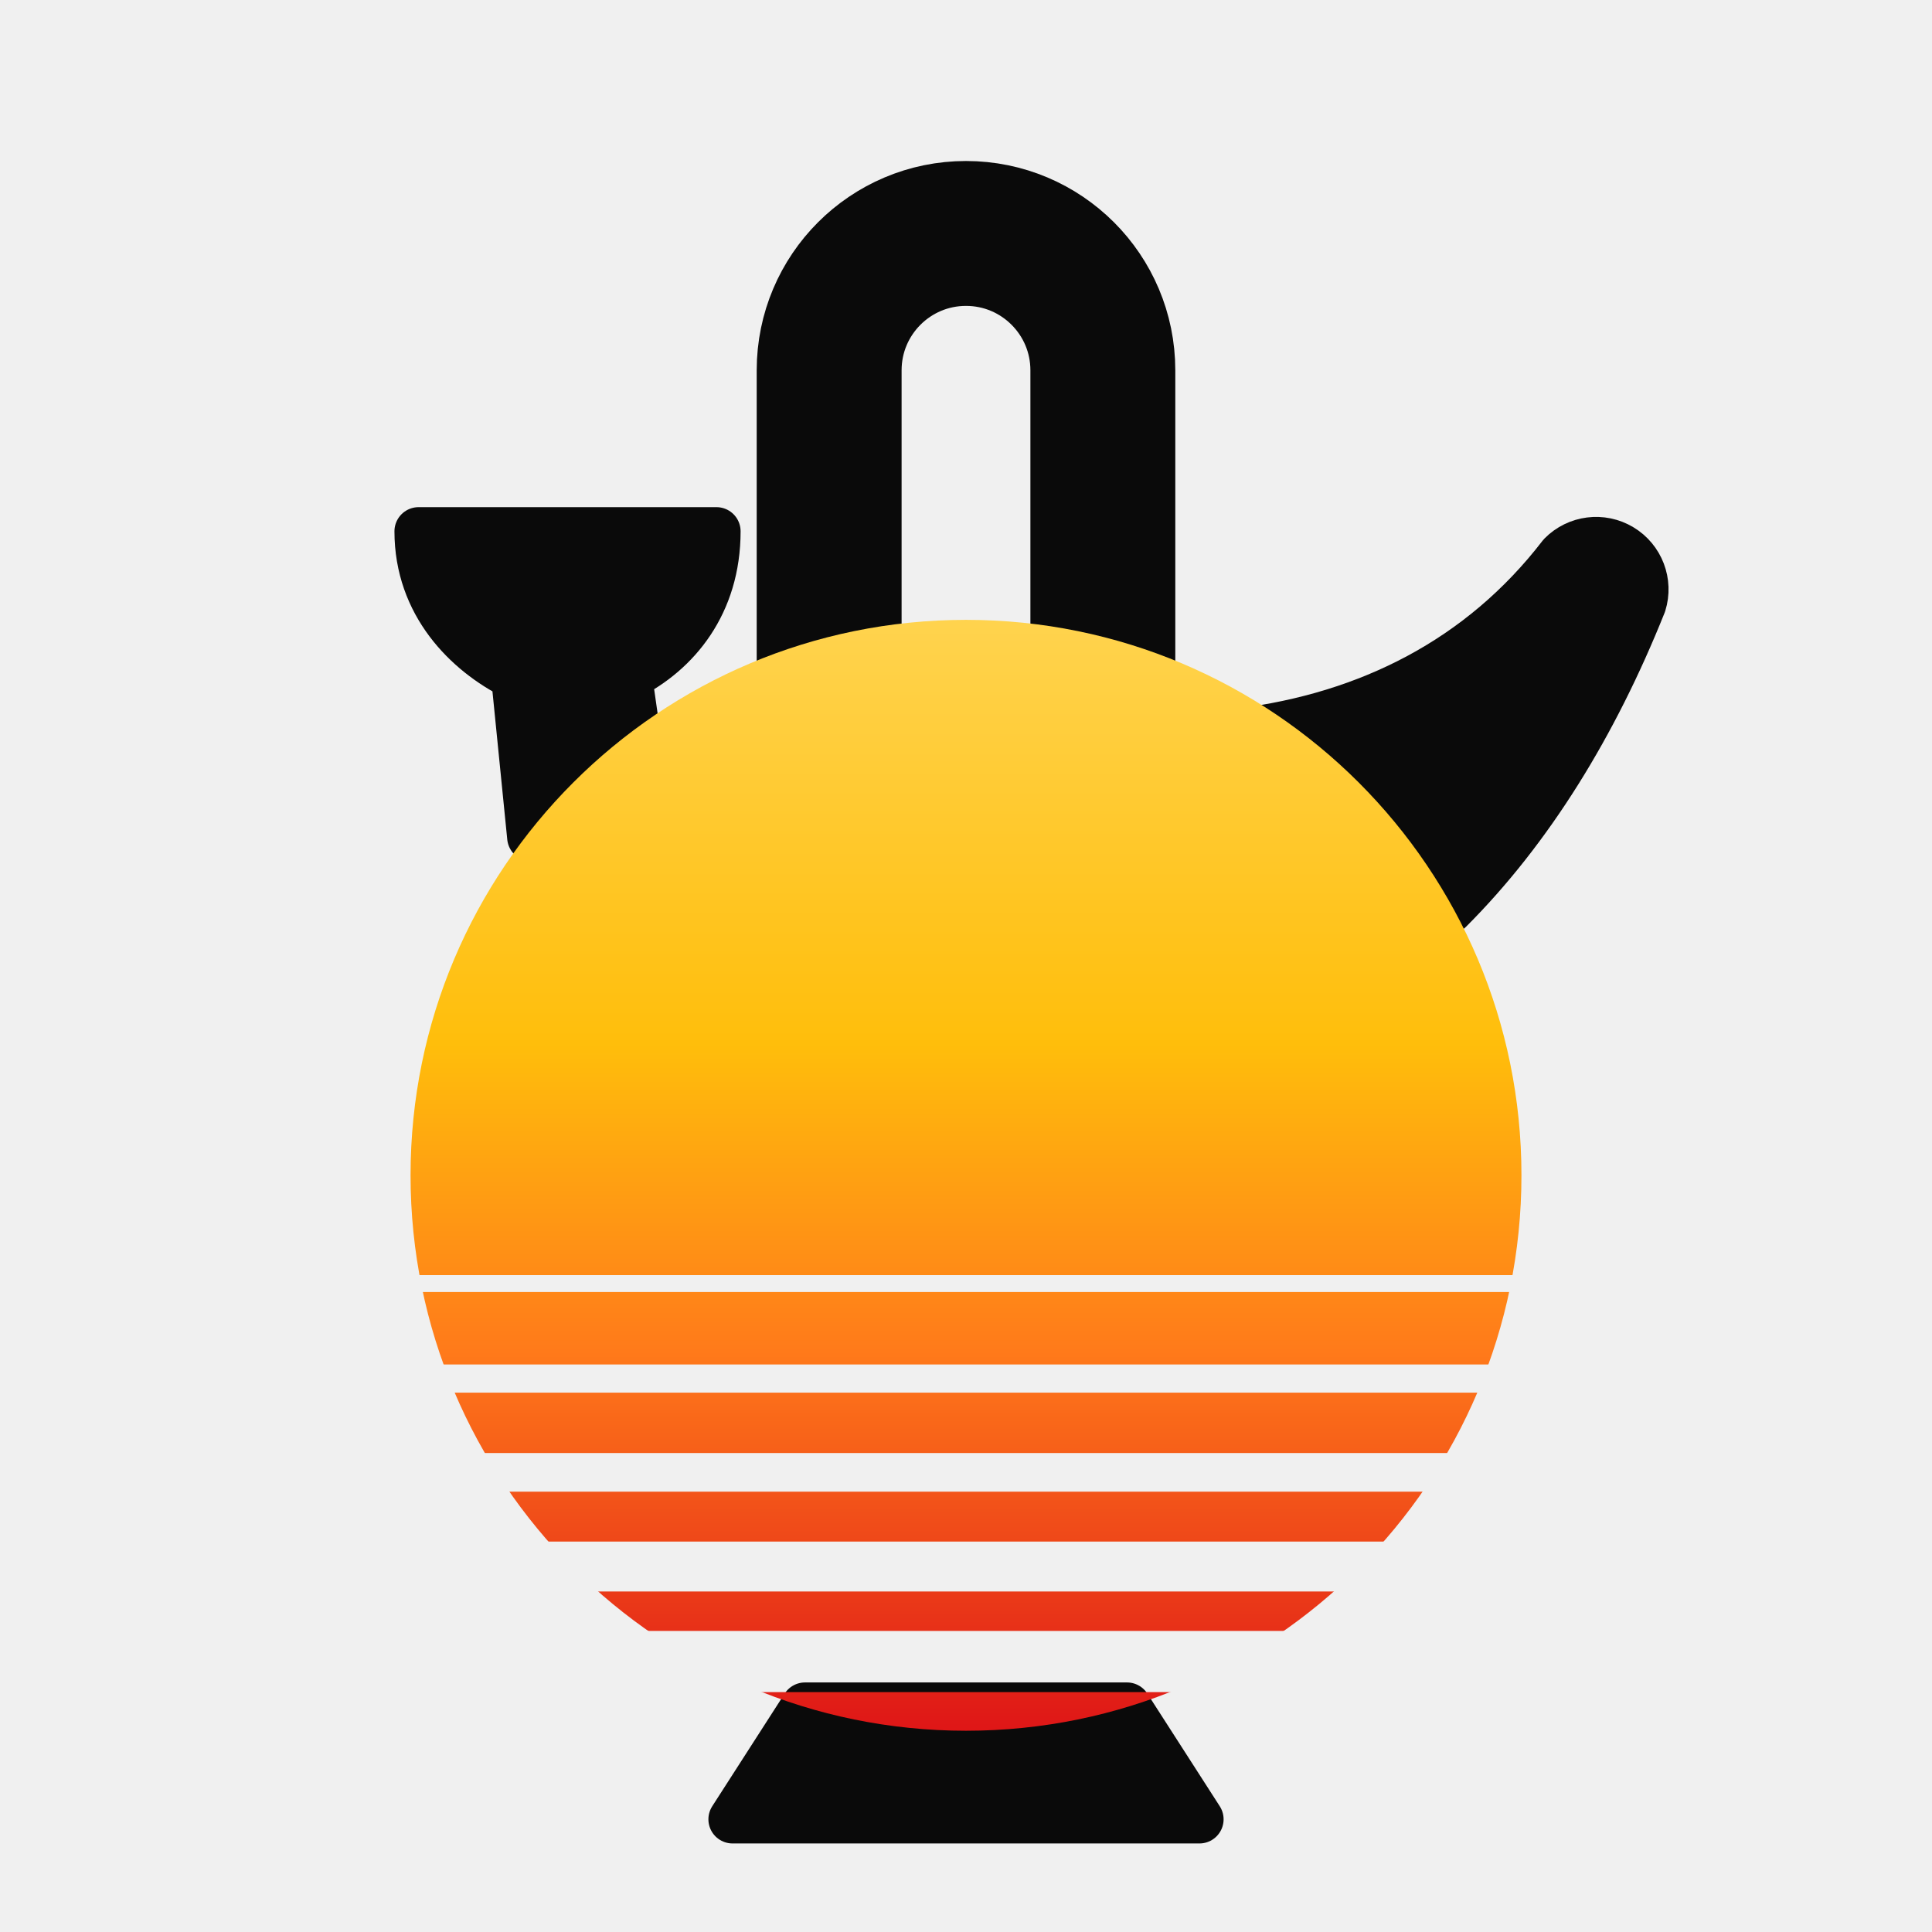
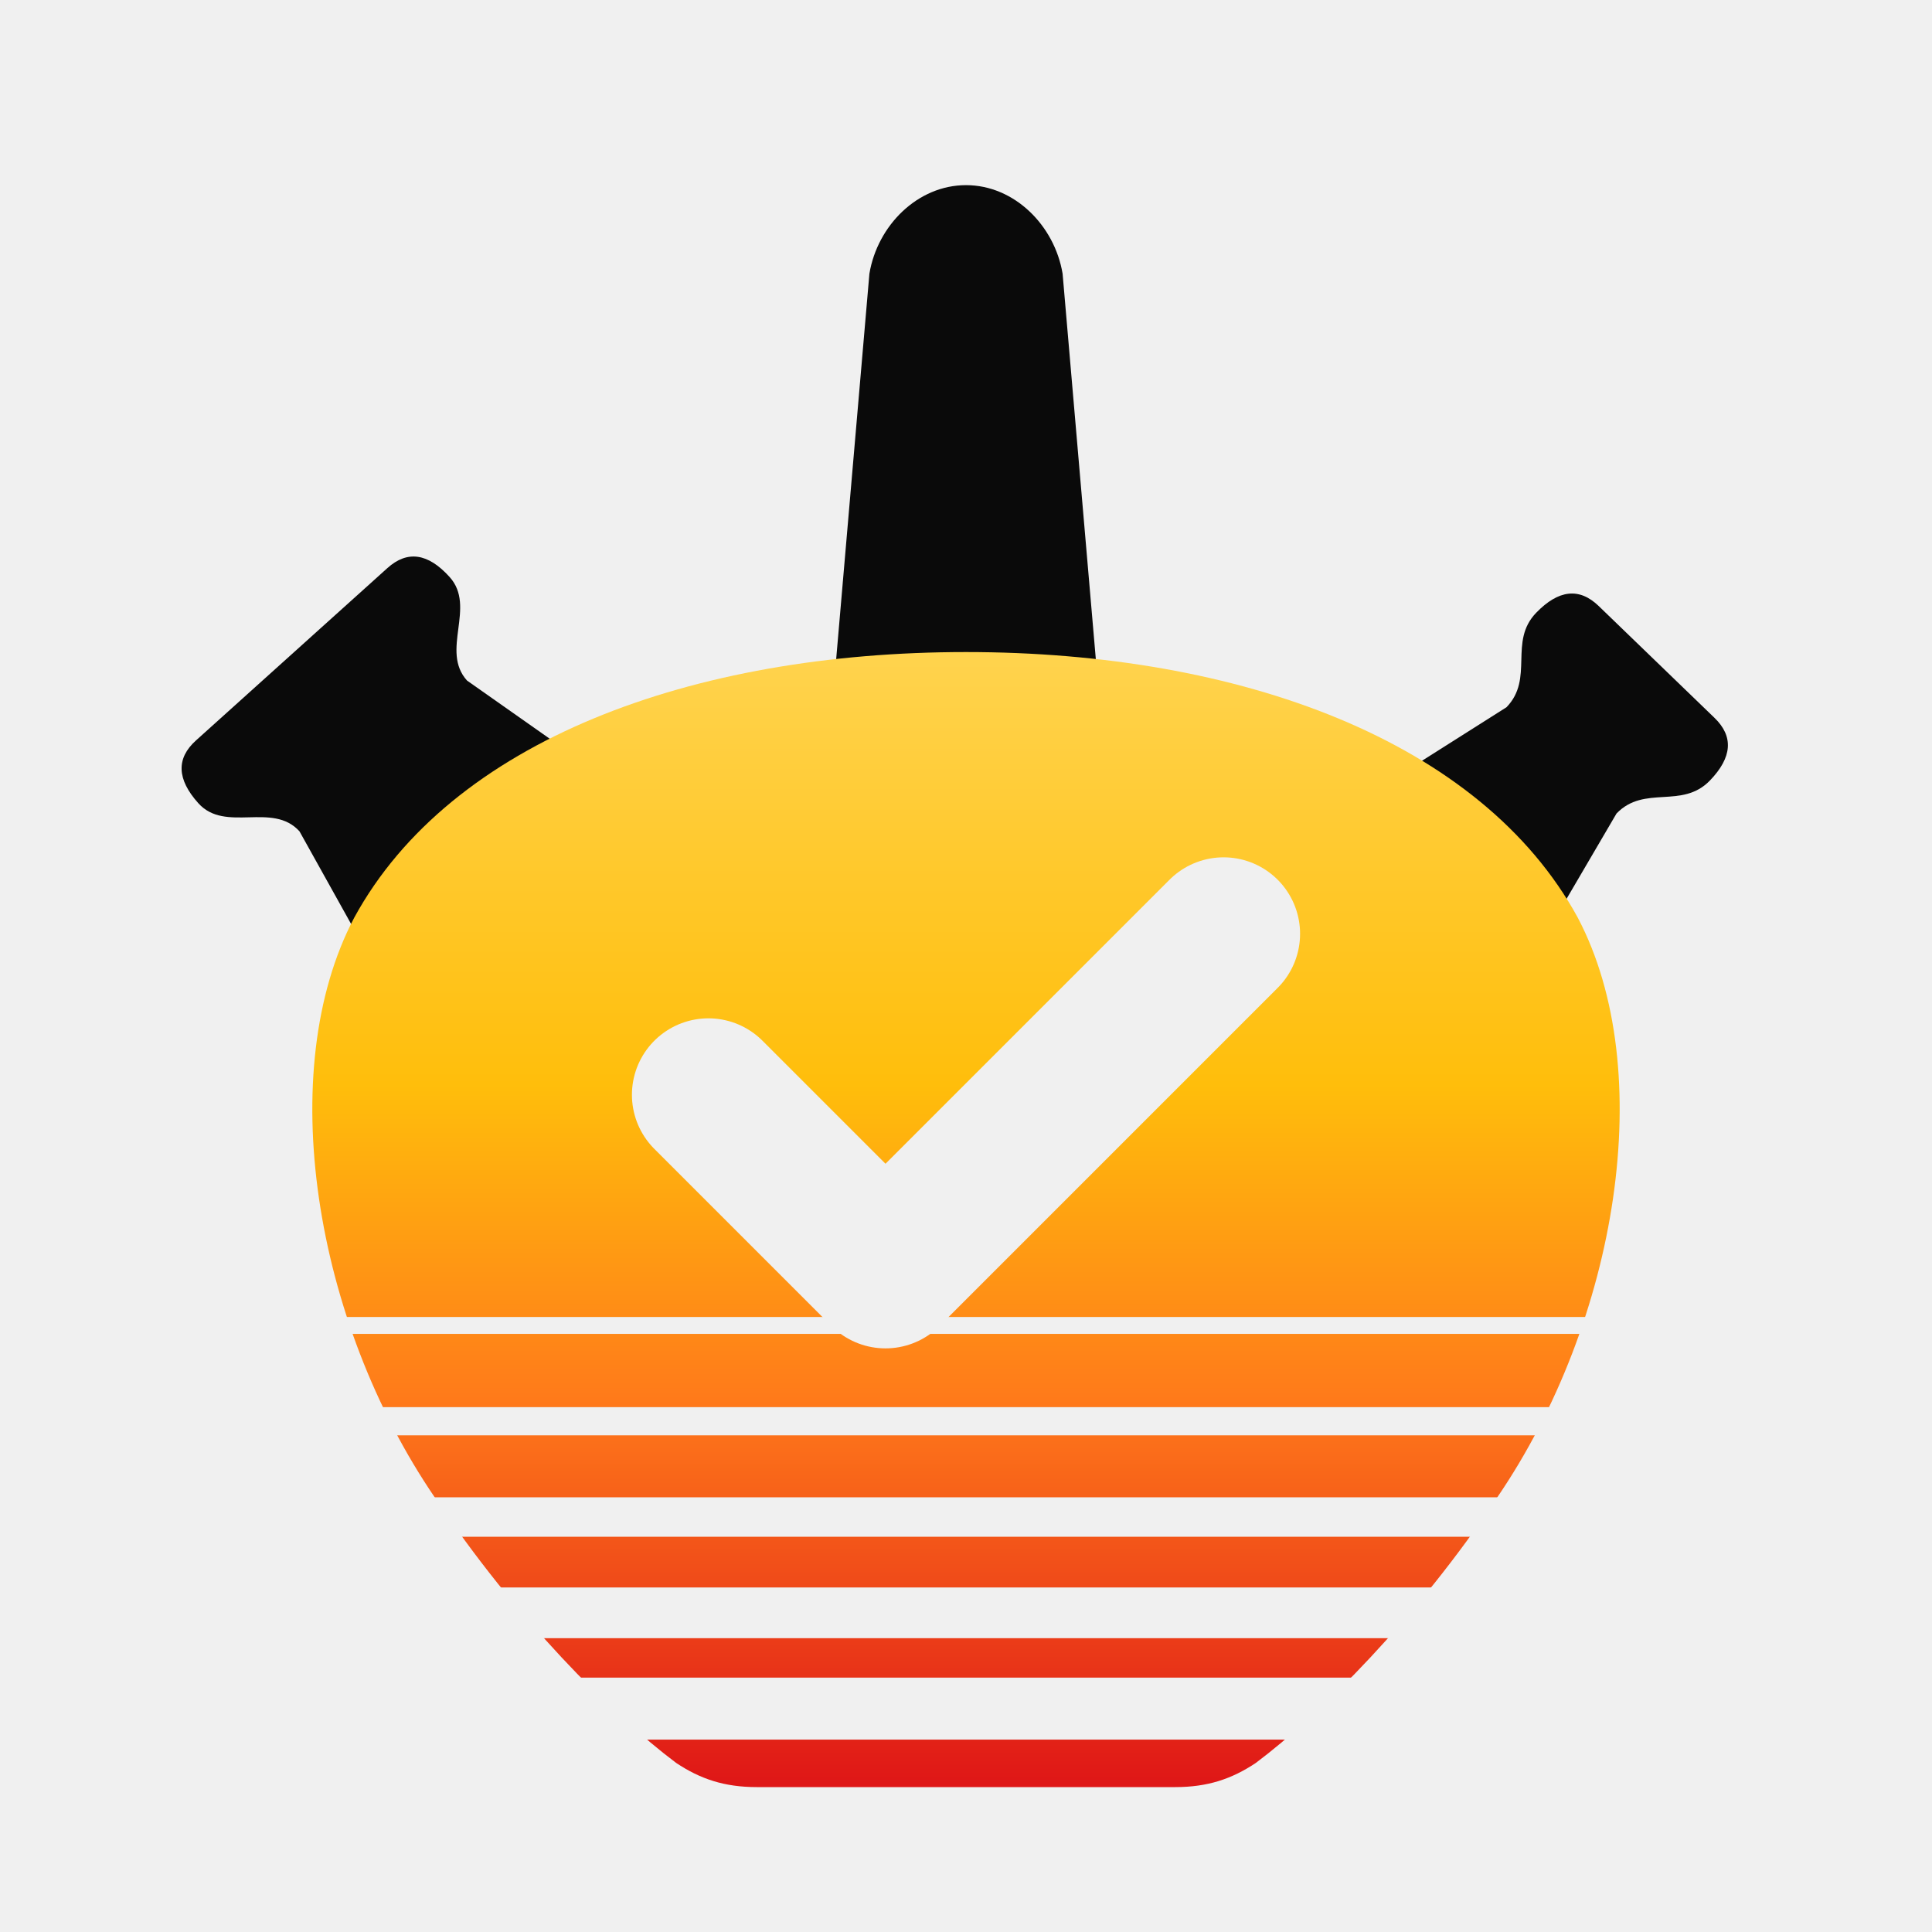
<svg xmlns="http://www.w3.org/2000/svg" viewBox="0 0 24 24">
  <defs>
    <linearGradient id="color" x1="0" y1="0" x2="0" y2="1">
      <stop offset="0%" stop-color="#ffd34d" />
      <stop offset="38%" stop-color="#ffbe0b" />
      <stop offset="66%" stop-color="#ff7a1a" />
      <stop offset="100%" stop-color="#df1717" />
    </linearGradient>
-     <mask id="franjas">
+     <mask id="huecos">
      <rect width="24" height="24" fill="white" />
-       <rect x="5" y="15.84" width="14" height="0.21" fill="black" />
-       <rect x="5" y="16.95" width="14" height="0.35" fill="black" />
-       <rect x="5" y="18.05" width="14" height="0.48" fill="black" />
-       <rect x="5" y="19.15" width="14" height="0.62" fill="black" />
-       <rect x="5" y="20.26" width="14" height="0.76" fill="black" />
+       <rect x="3" y="16.36" width="18" height="0.21" fill="black" />
+       <rect x="3" y="17.48" width="18" height="0.35" fill="black" />
+       <rect x="3" y="18.6" width="18" height="0.49" fill="black" />
+       <rect x="3" y="19.72" width="18" height="0.63" fill="black" />
+       <rect x="3" y="20.84" width="18" height="0.77" fill="black" />
+       <path d="m8.8 13.6 2.2 2.2 4.2-4.2" fill="none" stroke="black" stroke-width="1.9" stroke-linecap="round" stroke-linejoin="round" />
    </mask>
  </defs>
-   <g fill="#0a0a0a" stroke="#0a0a0a" stroke-width=".6" stroke-linejoin="round">
-     <path d="M6.6 10.4 6.4 8.4C5.8 8.1 5.2 7.5 5.2 6.6h3.7c0 .9-.5 1.5-1.1 1.8l.2 1.4z" />
-     <path d="M15.4 9.1C17 8.9 18.4 8.2 19.4 6.9a.6.6 0 0 1 1 .6c-.6 1.5-1.4 2.8-2.4 3.8z" />
-     <path d="M10 21.2h4l.9 1.4H9.1z" />
+   <g fill="#0a0a0a">
+     <path d="M10.3 9.2 10.8 3.4C10.9 2.8 11.4 2.3 12 2.3S13.1 2.8 13.2 3.4L13.7 9.2Z" />
+     <path transform="translate(6.3 11.1) rotate(-42)" d="M-2.2 1.2L-1.4 -2.3C-1.4 -2.8 -2.1 -2.9 -2.1 -3.4Q-2.1 -4.0 -1.6 -4.0H1.6Q2.1 -4.0 2.1 -3.4C2.1 -2.9 1.4 -2.8 1.4 -2.3L2.2 1.2Z" />
+     <path transform="translate(17.8 11.1) rotate(44)" d="M-1.8 1.2L-0.95 -2.3C-0.95 -2.8 -1.5 -2.9 -1.5 -3.4Q-1.5 -4.0 -1.0 -4.0H1.0Q1.5 -4.0 1.5 -3.4C1.5 -2.9 0.95 -2.8 0.95 -2.3L1.8 1.2Z" />
  </g>
-   <path d="M10.3 8.4V4.6a1.7 1.7 0 0 1 3.4 0v3.8" fill="none" stroke="#0a0a0a" stroke-width="1.8" stroke-linecap="round" />
-   <circle cx="12" cy="14.6" r="6.9" fill="url(#color)" mask="url(#franjas)" />
+   <path d="M12 8.1C15.4 8.1 18.4 9.2 19.6 11.4 20.6 13.3 20.1 16.4 18.6 18.6 17.6 20.1 16.4 21.3 15.6 21.9 15.3 22.1 15 22.2 14.6 22.2H9.4C9 22.2 8.7 22.1 8.4 21.9 7.6 21.3 6.4 20.1 5.4 18.6 3.9 16.4 3.4 13.3 4.4 11.4 5.6 9.2 8.6 8.1 12 8.1Z" fill="url(#color)" mask="url(#huecos)" />
</svg>
